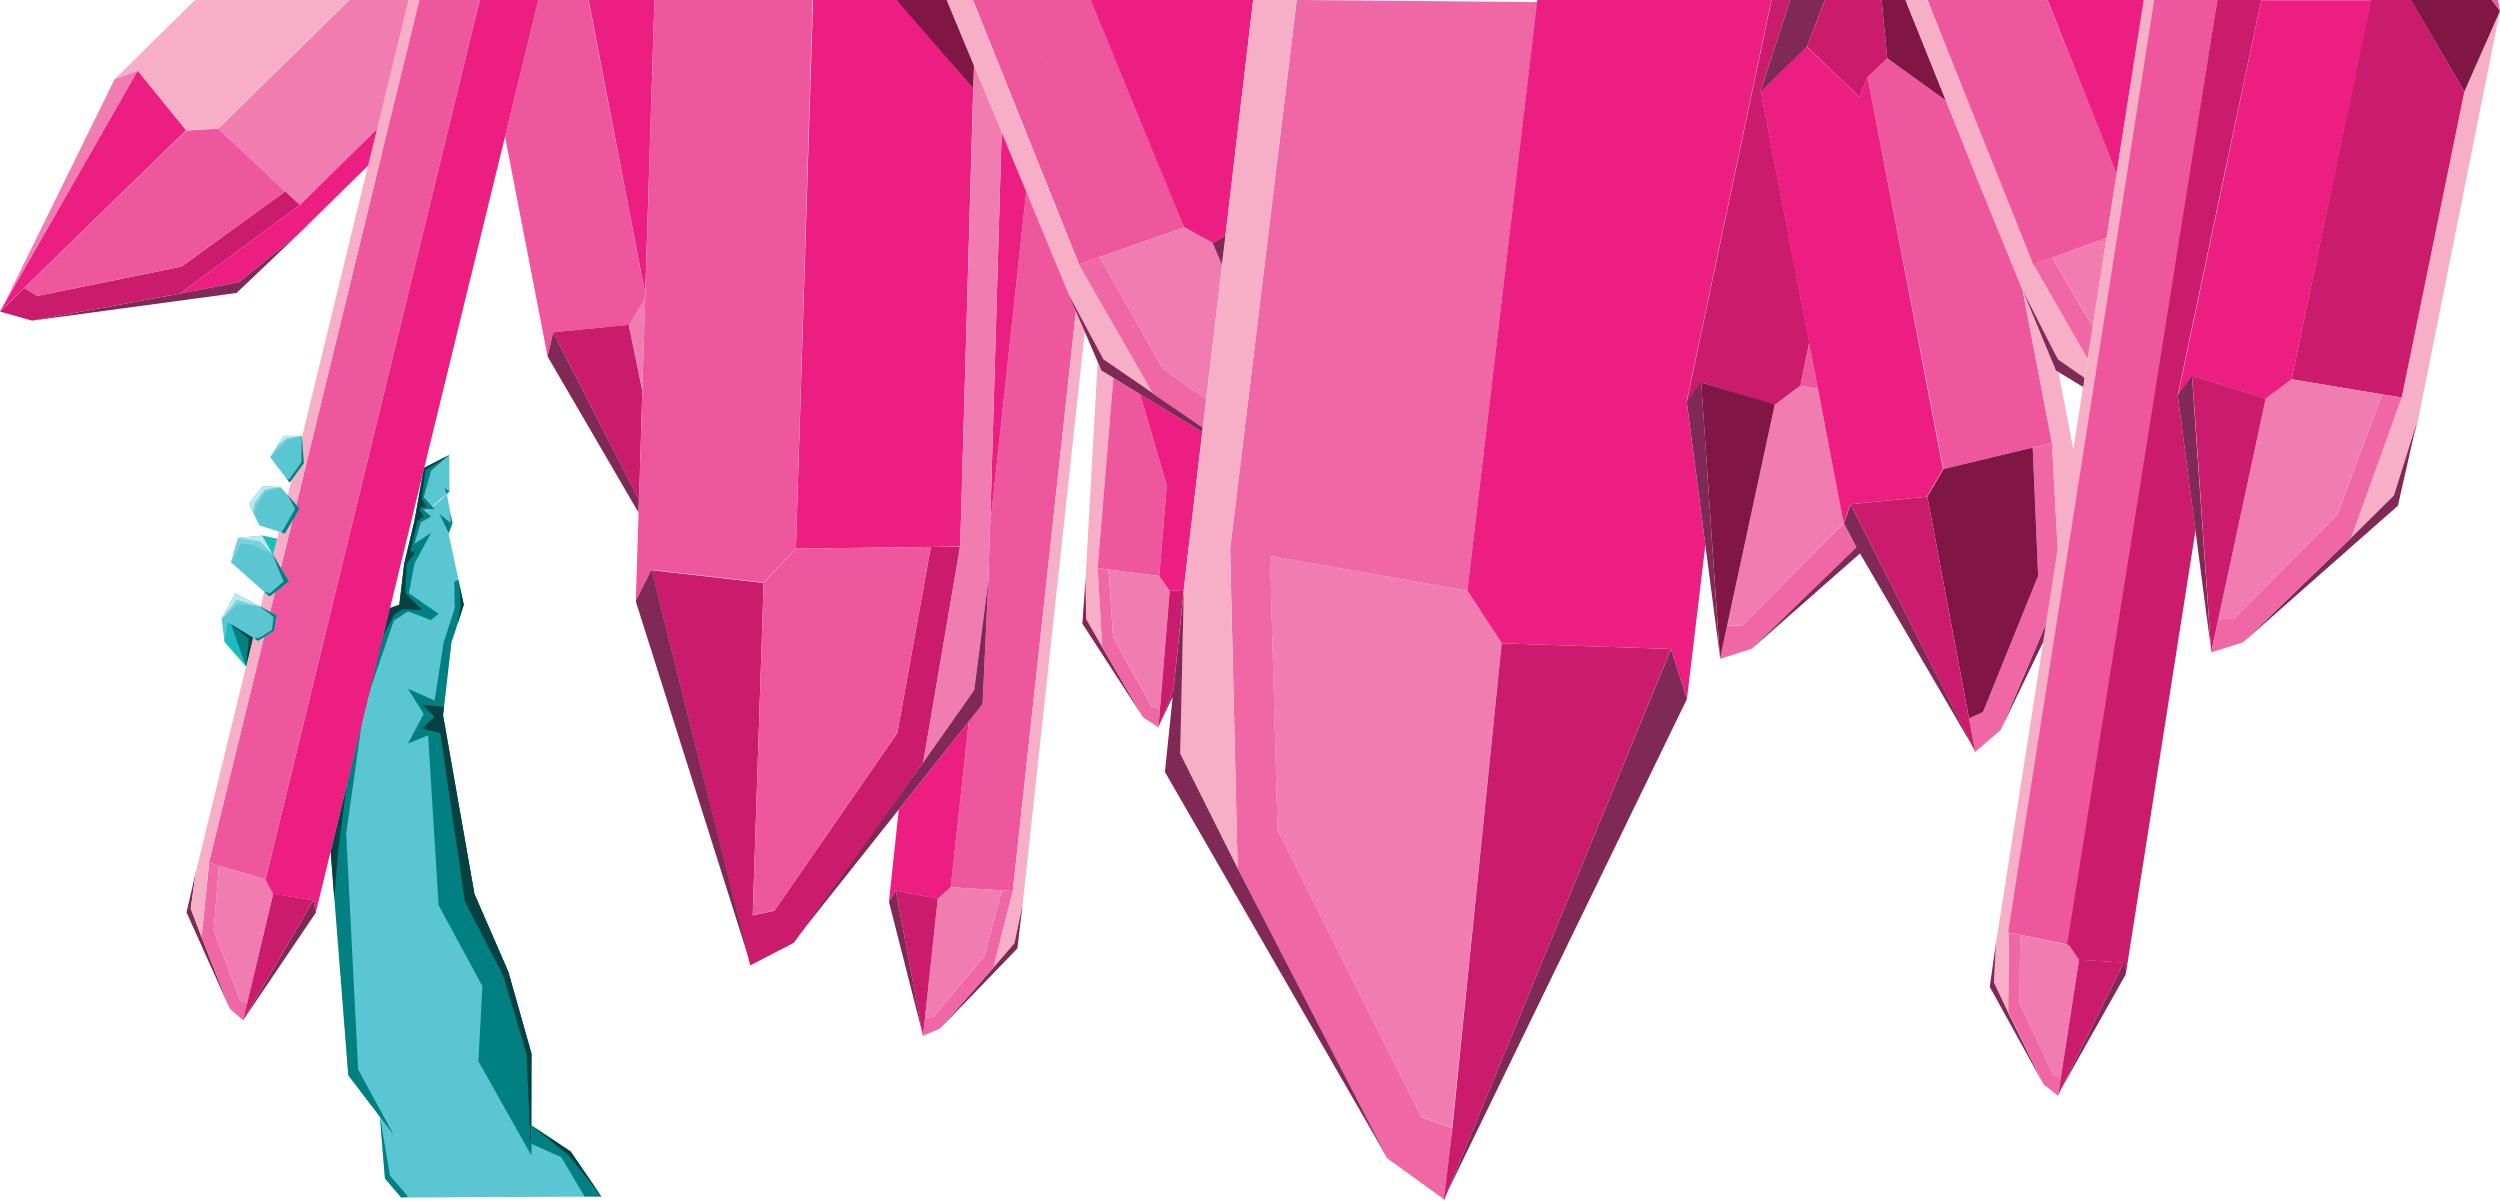
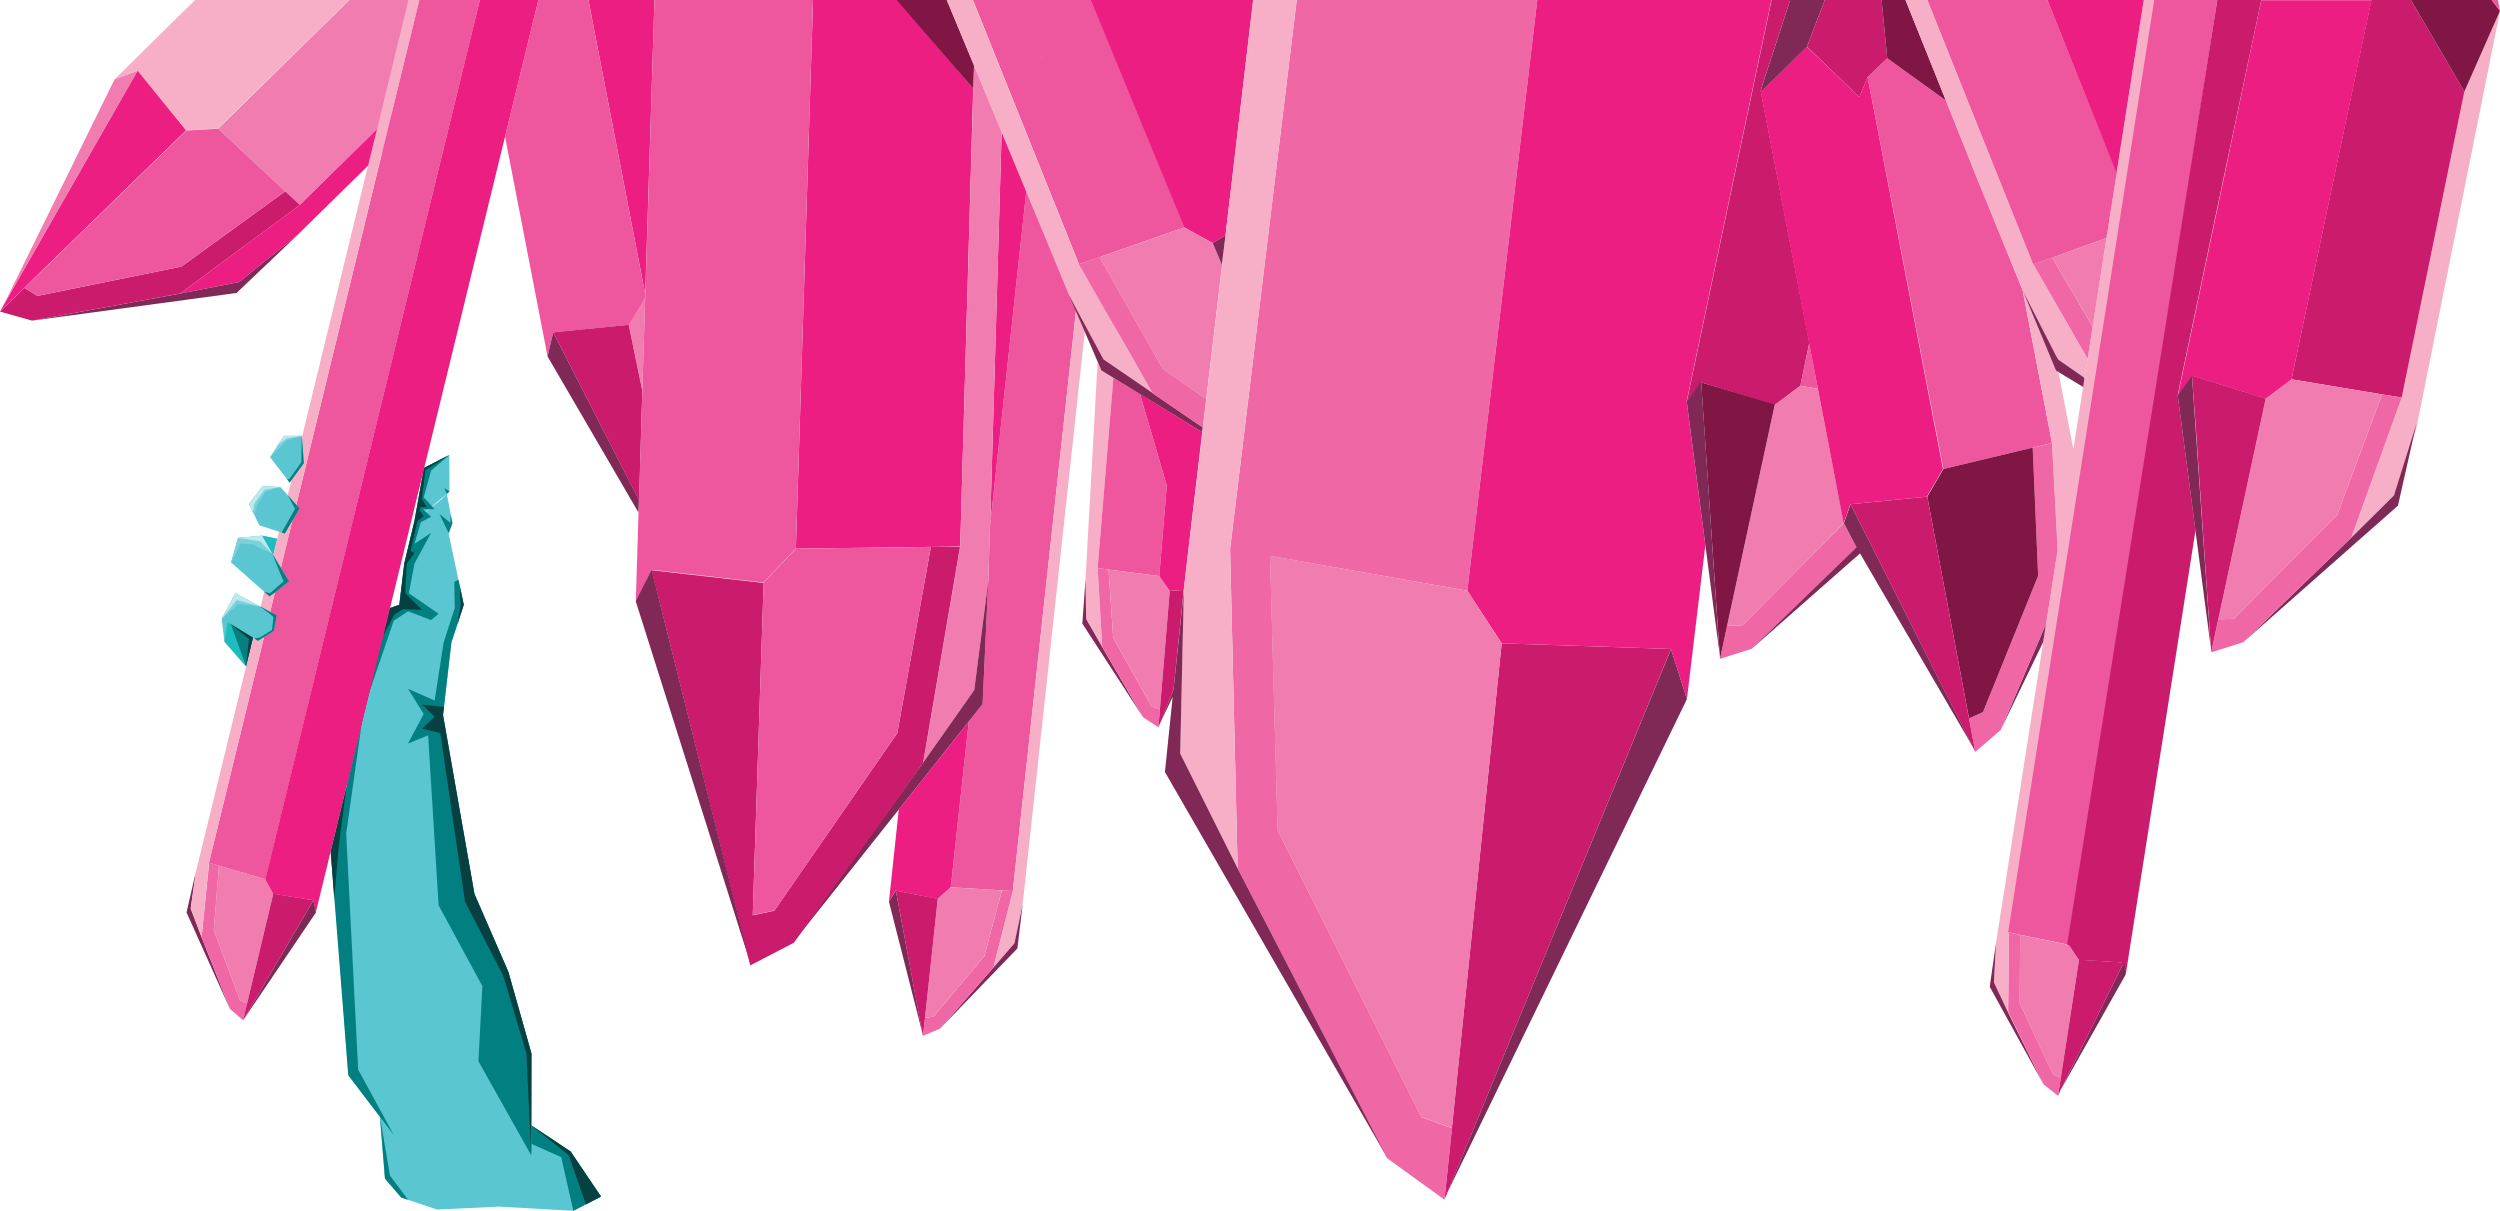
- <svg xmlns="http://www.w3.org/2000/svg" viewBox="0 0 1193 572.9" enable-background="new 0 0 1193 572.9">
-   <style type="text/css">.st0{fill:#5AC6D1;} .st1{fill:#F6AFC6;} .st2{fill:#F07CB0;} .st3{fill:#EC1E82;} .st4{fill:#802956;} .st5{fill:#CB1B6C;} .st6{fill:#EE569E;} .st7{fill:#EF67A5;} .st8{fill:#801644;} .st9{fill:#027F80;} .st10{fill:#067F80;} .st11{fill:#064040;} .st12{fill:#1DBCBE;} .st13{fill:#7BD1DA;} .st14{fill:#BDE8ED;}</style>
-   <path class="st0" d="M253.5 537l18.8 12.5 14.5 21.5-95.3.5-7.8-9.1-2.4-29.5z" />
+ <svg xmlns="http://www.w3.org/2000/svg" viewBox="0 0 1193 577.8" enable-background="new 0 0 1193 577.8">
+   <style type="text/css">.st0{fill:#5AC6D1;} .st1{fill:#CB1B6C;} .st2{fill:#F6AFC6;} .st3{fill:#F07CB0;} .st4{fill:#EC1E82;} .st5{fill:#802956;} .st6{fill:#EE569E;} .st7{fill:#EF67A5;} .st8{fill:#801644;} .st9{fill:#027F80;} .st10{fill:#067F80;} .st11{fill:#064040;} .st12{fill:#1DBCBE;} .st13{fill:#7BD1DA;} .st14{fill:#BDE8ED;}</style>
+   <path class="st0" d="M253.5 537l18.8 12.5 14.5 21.5-13.2 6.8-35.6-2-29.4 1.4-17.1-5.7-7.8-9.1-2.4-29.5z" />
  <g id="_x31_3">
-     <path class="st1" d="M1193 5.2l-39.9 199.2-10.7 32-20.4 20.2 24.1-66.9 29.9-146zm-669.2 167.4l-5.8 103.9.3 18.9 7.7 13.4-2.2-37.7 7.5-90.8-5.7-3.5z" />
-     <path class="st2" d="M200.1 0l-13.4 54.9-6.8 6.7-36.8 36.2-7-6.5-32-29.9 62.6-61.4z" />
-     <path class="st1" d="M88.8 62l.1.2h-.1l15.2-.9 62.6-61.3h-73.5l-38.4 37.8 10.9-4z" />
-     <path class="st3" d="M179.9 61.6l6.8-6.7-4.3 17.6-6.8 6.6-33.7 33.1-27.8 22.4-28.2 5.5 57.2-42.3z" />
-     <path class="st4" d="M85.9 140.1l-70.6 12.9 97.6-13.2 29-27.6-27.8 22.4z" />
-     <path class="st5" d="M143.1 97.8l-7-6.5-49.5 35.9-68.7 14-6.3-3.8-11.6 11.3 15.3 4.3 70.6-12.9z" />
+     <path class="st1" d="M797.4 309.7l-108.1 262.8 27.3-265.5z" />
+     <path class="st2" d="M1193 5.2l-39.9 199.2-10.7 32-20.4 20.2 24.1-66.9 29.9-146zm-669.2 167.4l-5.8 103.9.3 18.9 7.7 13.4-2.2-37.7 7.5-90.8-5.7-3.5z" />
+     <path class="st3" d="M200.1 0l-13.4 54.9-6.8 6.7-36.8 36.2-7-6.5-32-29.9 62.6-61.4z" />
+     <path class="st2" d="M88.8 62l.1.2h-.1l15.2-.9 62.6-61.3h-73.5l-38.4 37.8 10.9-4z" />
+     <path class="st4" d="M179.9 61.6l6.8-6.7-4.3 17.6-6.8 6.6-33.7 33.1-27.8 22.4-28.2 5.5 57.2-42.3z" />
+     <path class="st5" d="M85.9 140.1l-70.6 12.9 97.6-13.2 29-27.6-27.8 22.4z" />
+     <path class="st1" d="M143.1 97.8l-7-6.5-49.5 35.9-68.7 14-6.3-3.8-11.6 11.3 15.3 4.3 70.6-12.9z" />
    <path class="st6" d="M17.9 141.2l68.7-14 49.5-35.9-32-29.9-15.2.9-77.3 75.1z" />
-     <path class="st3" d="M65.7 33.8h-.1l-65.6 114.8 88.8-86.4z" />
-     <path class="st2" d="M54.7 37.8l-53.4 108.6 64.4-112.6zm10.9-4h.1-.1z" />
-     <path class="st3" d="M312.3 0l-4.4 140.4-27-140.4z" />
+     <path class="st4" d="M65.7 33.8h-.1l-65.6 114.8 88.8-86.4z" />
+     <path class="st3" d="M54.7 37.8l-53.4 108.6 64.4-112.6zm10.9-4h.1-.1z" />
+     <path class="st4" d="M312.3 0l-4.4 140.4-27.1-140.4z" />
    <path class="st6" d="M300.4 155l7.5-12.7v-1.9l-27.1-140.4h-23.9l-15.9 65.2 20.3 104.9 2.7-11.5z" />
-     <path class="st2" d="M306.5 186.1l-6.5-31.1 7.9-12.7z" />
-     <path class="st5" d="M306.5 186.4l-1.5 51.9v.6l-41-80.3h.1l5.6-.6 30.3-3h.1-.1z" />
-     <path class="st4" d="M304.9 238.6l-40.9-80-2.7 11.5 43.4 74.5z" />
+     <path class="st3" d="M306.5 186.1l-6.5-31.1 7.9-12.7z" />
+     <path class="st1" d="M306.5 186.4l-1.5 51.9v.6l-41-80.3h.1l5.6-.6 30.3-3h.1-.1z" />
+     <path class="st5" d="M304.9 238.6l-40.9-80-2.7 11.5 43.4 74.5z" />
    <path class="st6" d="M513.5 147.9l-30.2 277.3-5.2-.3-24.4-1.5 8.6-79.1 6.6-8.3 2.7-58.7.8-25.9 17.5-161.6 20.3 50.2z" />
-     <path class="st3" d="M489.9 89.8l-17.4 160.8 5.5-187.8 11.8 26.7zm-42.4 339.2l6.2-5.6 8.6-79.1-33.4 42-4.7 44 3.2-5.3h.1z" />
-     <path class="st1" d="M483.3 425.2l-9.3 36.6 10.1-11.7 3.9-18.5 29.7-273.6-4.2-10.1z" />
-     <path class="st4" d="M474 461.8l-25.5 29.1 37-38.3 2.5-21-3.9 18.5z" />
+     <path class="st4" d="M489.9 89.8l-17.4 160.8 5.5-187.8 11.8 26.7zm-42.4 339.2l6.2-5.6 8.6-79.1-33.4 42-4.7 44 3.2-5.3h.1z" />
+     <path class="st2" d="M483.3 425.2l-9.3 36.6 10.1-11.7 3.9-18.5 29.7-273.6-4.2-10.1z" />
+     <path class="st5" d="M474 461.8l-25.5 29.1 37-38.3 2.5-21-3.9 18.5z" />
    <path class="st7" d="M483.3 425.2l-5.2-.3-8.4 31.4-24.3 28.9-4 .5-1 8.6 8.1-3.4 25.5-29.1z" />
-     <path class="st2" d="M447.5 428.9l-6.1 56.8 4-.5 24.3-28.9 8.4-31.4-24.4-1.5z" />
-     <path class="st5" d="M447.5 428.9l-20-3.9 12.9 69.3 1-8.6zm0 0l-20-3.9 20 3.9zm-6.1 56.8l6.1-56.8z" />
-     <path class="st4" d="M427.5 425l-3.3 5.3 16 62.8-12.7-68.1z" />
-     <path class="st3" d="M458.2 260.8l-14 .2h-1.6l-62.8.8 8.2-261.8h40.4l36 42.3z" />
-     <path class="st6" d="M312.3 0l-8.9 287 7.5-15.1 53.5 6.1 15.4-16.3 8-261.8h-75.5z" />
-     <path class="st2" d="M472.5 250.6l-.1.8-.8 25.9-6.7 52-1.1 1.5-.1.2-23.1 32.8 17.6-103 6.6-229.7 13.2 31.7z" />
-     <path class="st4" d="M471.6 277.3l-2.7 58.7-6.6 8.3-.1.1-33.3 41.9-50.2 63.2 51.1-70.7 10.8-15 23.1-32.8.1-.2 1.1-1.5z" />
-     <path class="st5" d="M444.2 261l-16 88.8-58.7 84.8-10.3 2.2 5.2-158.6-53.5-6.1 6.4 25.4 16.9 67.7 23.8 95.5 20.8-10.8 51-70.7 10.7-15.2 17.6-103h-13.9z" />
+     <path class="st3" d="M447.5 428.9l-6.1 56.8 4-.5 24.3-28.9 8.4-31.4-24.4-1.5z" />
+     <path class="st1" d="M447.5 428.9l-20-3.9 12.9 69.3 1-8.6zm0 0l-20-3.9 20 3.9zm-6.1 56.8l6.1-56.8z" />
+     <path class="st5" d="M427.5 425l-3.3 5.3 16 62.8-12.7-68.1z" />
+     <path class="st4" d="M458.2 260.8l-14 .2h-1.6l-62.8.8 8.2-261.8h40.4l36 42.3z" />
+     <path class="st6" d="M312.3 0l-8.9 287 7.5-15.1 53.5 6.1 15.4-16.3 8.2-261.7h-75.7z" />
+     <path class="st3" d="M472.5 250.6l-.1.8-.8 25.9-6.7 52-1.1 1.5-.1.2-23.1 32.8 17.6-103 6.6-229.7 13.2 31.7z" />
+     <path class="st5" d="M471.6 277.3l-2.7 58.7-6.6 8.3-.1.1-33.3 41.9-50.2 63.2 51.1-70.7 10.8-15 23.1-32.8.1-.2 1.1-1.5z" />
+     <path class="st1" d="M444.2 261l-16 88.8-58.7 84.8-10.3 2.2 5.2-158.6-53.5-6.1 6.4 25.4 16.9 67.7 23.8 95.5 20.8-10.8 51-70.7 10.7-15.2 17.6-103h-13.9z" />
    <path class="st6" d="M444.2 261l-4.1 22.8-11.9 66-58.6 84.7-10.4 2.2 5.2-158.6 15.4-16.3 62.8-.8z" />
-     <path class="st4" d="M357.3 457.2l-.2-.5-53.7-169.7v-.2l4-8 .3-.6.1-.2.4-.8.3-.5 1.8-3.7.5-.8.1-.3.1.1 6.3 25.3 16.9 67.6 1.5 5.9z" />
+     <path class="st5" d="M357.3 457.2l-.2-.5-53.7-169.7v-.2l4-8 .3-.6.1-.2.4-.8.3-.5 1.8-3.7.5-.8.1-.3.1.1 6.3 25.3 16.9 67.6 1.5 5.9z" />
    <path class="st8" d="M464.8 31.1l-13-31.1h-23.9l36.5 42.3z" />
    <path class="st6" d="M544 188l-12.7-7.7-7.5 90.8 5.2.7 24.2 3.1 3.6-43.2z" />
-     <path class="st4" d="M518.3 295.4l-.3-18.9-1.5 21.1 29 44.7-19.5-33.5z" />
+     <path class="st5" d="M518.3 295.4l-.3-18.9-1.5 21.1 29 44.7-19.5-33.5z" />
    <path class="st7" d="M531.2 304.3l-2.2-32.5-5.2-.7 2.2 37.7 19.5 33.5 7.3 4.8.7-8.6-3.9-1.3z" />
-     <path class="st2" d="M553.2 274.9l-24.2-3.1 2.2 32.5 18.4 32.9 3.9 1.3 4.7-56.5z" />
-     <path class="st5" d="M560 329l4.9-47.5-6.7.5-4.7 56.7-.7 8.5.7-1.8-.2.5z" />
-     <path class="st3" d="M573.7 206.2l-7 59.3-1.8 16-6.7.5-5-7.1 3.6-43.2-12.8-43.7z" />
+     <path class="st3" d="M553.2 274.9l-24.2-3.1 2.2 32.5 18.4 32.9 3.9 1.3 4.7-56.5z" />
+     <path class="st1" d="M560 329l4.9-47.5-6.7.5-4.7 56.7-.7 8.5.7-1.8-.2.5z" />
+     <path class="st4" d="M573.7 206.2l-7 59.3-1.8 16-6.7.5-5-7.1 3.6-43.2-12.8-43.7z" />
    <path class="st6" d="M496.8 27.4v.2l-.1-.2v-.1zm-16.8 7.7v.1-.2zm57.6 5.2l-5.6-13.9-4.1-10.4-6.4-16h-57.2l50.6 126.1 50.3-17.6-27.6-68.2zm-40.8-12.7v-.4l.1.2-.1.2z" />
-     <path class="st3" d="M520.6 0l44.5 108.5 13.6 7.5 6.1-3.6 13.2-112.4z" />
-     <path class="st1" d="M550.2 187.9l-23.5-15.3h-.1l-16.4-31.6-58.4-141h12.4l50.6 126.1z" />
-     <path class="st4" d="M574 204l-.3 2.2-48.1-29.4-15.4-35.8 16.4 30.6h.1z" />
+     <path class="st4" d="M520.6 0l44.5 108.5 13.6 7.5 6.1-3.6 13.2-112.4z" />
+     <path class="st2" d="M550.2 187.9l-23.5-15.3h-.1l-16.4-31.6-58.4-141h12.4l50.6 126.1z" />
+     <path class="st5" d="M574 204l-.3 2.2-48.1-29.4-15.4-35.8 16.4 30.6h.1z" />
    <path class="st7" d="M575.6 190.5l-1.6 13.5-23.8-16.1-12.8-22.4-4.2-7.3-4.7-8.1-13.7-24 9.9-3.5 30.1 53.3z" />
-     <path class="st2" d="M563.4 152.6v.2-.2-.2zm15.3-36.6l-13.6-7.5-40.4 14.2 30.1 53.3 20.8 14.6 7.6-64.3-4.5-10.3zm-15.3 36.8l-.1-.2v-.2l.1.2v.2z" />
-     <path class="st7" d="M700.2 281.9l-94.1-16.6 3.6 130.9 68.6 136.9 14.7 5.3-3.6 34.1h-.1l-27.5-19.9-71.2-138.2-3.6-152.4 31.8-262 114.8 1z" />
+     <path class="st3" d="M563.4 152.6v.2-.2-.2zm15.3-36.6l-13.6-7.5-40.4 14.2 30.1 53.3 20.8 14.6 7.6-64.3-4.5-10.3zm-15.3 36.8l-.1-.2v-.2l.1.2v.2z" />
+     <path class="st7" d="M700.2 281.9l-94.1-16.6 3.6 130.9 68.6 136.9 14.7 5.3-3.7 34.1-27.5-19.9-71.2-138.2-3.6-152.4 31.8-262h114.8z" />
    <path class="st6" d="M592.9 217.8v.1-.1z" />
-     <path class="st3" d="M811.8 182.5l-.1-.1-6.9 9.4 40.5-191.8h-111.7l-33.4 281.9 16.4 25.1 80.8 2.7v.1l7.6 23.8 8.8-73.5-8.9-68.3z" />
-     <path class="st1" d="M618.8 0h-20.8l-12.3 104.4-.9 8-.6 5.4-1 8.7-7.6 64.5-1.9 15.3.1.3-9 75.5-1.6 77.5 27.4 54.8-3.6-152.4 31.8-262zm-40.1 282v-.1.1z" />
-     <path class="st4" d="M555.9 368.4l3.7-35.9-6.1 12.9 6.5-16.4 4.9-46.8-1.7 77.4 27.4 54.8.1.2 12.3 23.8 58.3 112.9z" />
-     <path class="st2" d="M716.6 307l-16.4-25.1-94.2-16.7 3.6 130.9 68.6 136.9 14.7 5.3 23.7-231.3z" />
-     <path class="st5" d="M797.4 309.7l-108.3 263-.1.2.7-5.4 3.3-28.5 23.6-232z" />
-     <path class="st4" d="M690.6 569l114.4-235.4-7.6-23.8z" />
+     <path class="st4" d="M811.8 182.5l-.1-.1-6.9 9.4 40.5-191.8h-111.7l-33.4 281.9 16.4 25.1 80.8 2.7v.1l7.6 23.8 8.8-73.5-8.9-68.3z" />
+     <path class="st2" d="M618.8 0h-20.8l-12.3 104.4-.9 8-.6 5.4-1 8.7-7.6 64.5-1.9 15.3.1.3-9 75.5-1.6 77.5 27.4 54.8-3.6-152.4 31.8-262zm-40.1 282v-.1.1z" />
+     <path class="st5" d="M555.9 368.4l3.7-35.9-6.1 12.9 6.5-16.4 4.9-46.8-1.7 77.4 27.4 54.8.1.2 12.3 23.8 58.3 112.9z" />
+     <path class="st3" d="M716.6 307l-16.4-25.1-94.2-16.7 3.6 130.9 68.6 136.9 14.7 5.3 23.7-231.3z" />
+     <path class="st5" d="M690.6 569.3l114.4-235.7-7.6-23.8z" />
    <path class="st6" d="M859.1 184.1l8.4 1.4-4.1-21.7z" />
-     <path class="st5" d="M840.3 43.8l-.1-.7 1.2-3.8 12.9-39.3h-8.9l-40.5 191.8 6.9-9.3h.1l10.8 3.3 24.2 7.5 12.2-9.2 4.3-20.6-23.1-119.7zm-17.6 142h-.1l-10.5-3.3 10.5 3.3h.1z" />
+     <path class="st1" d="M840.3 43.8l-.1-.7 1.2-3.8 12.9-39.3h-8.9l-40.5 191.8 6.9-9.3h.1l10.8 3.3 24.2 7.5 12.2-9.2 4.3-20.6-23.1-119.7zm-17.6 142h-.1l-10.5-3.3 10.5 3.3h.1z" />
    <path class="st7" d="M879.9 249.7l-48.4 48.7-7.3.2-3.4 15.8 15.1-4.8 50-48.3z" />
-     <path class="st2" d="M859.1 184.1l-12.2 9.2-22.7 105.3 7.3-.2 48.4-48.7-12.4-64.2z" />
+     <path class="st3" d="M859.1 184.1l-12.2 9.2-22.7 105.3 7.3-.2 48.4-48.7-12.4-64.2z" />
    <path class="st8" d="M846.9 193.2l-22.7 105.3-3.4 15.9-4.9-71.8-4.1-60.1 10.8 3.2 24.2 7.3z" />
-     <path class="st4" d="M820.6 312.2l-6.8-52.1-8.9-68.5 6.9-9.6 4.1 60.4z" />
+     <path class="st5" d="M820.6 312.2l-6.8-52.1-8.9-68.5 6.9-9.6 4.1 60.4z" />
    <path class="st6" d="M979.2 211.4l-9.2 2.2-42.6 10.2-36.2-187 9.4-9 28 20.2 36.6 90.5zm-62.2-42.8l.2-.8-.2.8z" />
-     <path class="st3" d="M891.2 36.8l-3.9 9.5-25.1-24-22 21.5 23 119.7.1.3 4.2 21.7 12.3 64.2 3.2-9.1 36.5-3.6 7.7-13.2-36-187z" />
-     <path class="st1" d="M1028.3 0l-69.6 445-.6 37.8-6.6-14 1-18.9 23.9-152.3 5.5-35.1-2.7-51.1-14-72.9 15.9 38.3 1.2.8 7.1 36.7 33.6-214.3z" />
-     <path class="st4" d="M954.7 348.4l20.3-42 1.4-8.8z" />
+     <path class="st4" d="M891.2 36.8l-3.9 9.5-25.1-24-22 21.5 23 119.7.1.3 4.2 21.7 12.3 64.2 3.2-9.1 36.5-3.6 7.7-13.2-36-187z" />
+     <path class="st2" d="M1028.3 0l-69.6 445-.6 37.8-6.6-14 1-18.9 23.9-152.3 5.5-35.1-2.7-51.1-14-72.9 15.9 38.3 1.2.8 7.1 36.7 33.6-214.3z" />
+     <path class="st5" d="M954.7 348.4l20.3-42 1.4-8.8z" />
    <path class="st7" d="M981.9 262.5l-5.5 35.1-21.7 50.8-12.1 10.4-3-16 6.7-3 26.3-65-2.6-61.2 9.2-2.2z" />
    <path class="st8" d="M972.6 274.8l-26.3 65-6.7 3-19.9-105.8 7.7-13.2 42.6-10.2z" />
-     <path class="st5" d="M942.6 358.8l-49.9-99.2-1.7-3.4-1.3-2.5-6.6-13.1 36.6-3.6z" />
-     <path class="st4" d="M941.6 356.7l-54-92.6-51.7 45.5 50-48.4-6-11.5 3.2-9.1 6.6 13.1 1.3 2.5 1.7 3.4zm-70.8-356.7l-7.6 19.9-.9 2.4-22 21.5-.1-.6 1.2-3.8 12.9-39.4z" />
-     <path class="st5" d="M900.6 27.8l-9.4 9-3.9 9.5-25-24 .9-2.4 7.6-19.9h27.1z" />
+     <path class="st1" d="M942.6 358.8l-49.9-99.2-1.7-3.4-1.3-2.5-6.6-13.1 36.6-3.6z" />
+     <path class="st5" d="M941.6 356.7l-54-92.6-51.7 45.5 50-48.4-6-11.5 3.2-9.1 6.6 13.1 1.3 2.5 1.7 3.4zm-70.8-356.7l-7.6 19.9-.9 2.4-22 21.5-.1-.6 1.2-3.8 12.9-39.4z" />
+     <path class="st1" d="M900.6 27.8l-9.4 9-3.9 9.5-25-24 .9-2.4 7.6-19.9h27.1z" />
    <path class="st8" d="M928.6 48l-19.3-48h-11.4l2.7 27.8z" />
-     <path class="st6" d="M977 0h-57.2l50.2 126.3 35.2-12.7 4.9-31.2-33.1-82.4z" />
-     <path class="st3" d="M1023 0h-45.9l32.9 82.6z" />
-     <path class="st1" d="M996.2 171.2l-1.5 9.1-12.5-8.7-1.6-3.1v.2l-15.4-30.2-21.5-52.4-15.1-38.1-19.3-48h10.4l2.3 5.7 19 47.3 3 7.5 2.9 7.2.6 1.5 22.8 56.9z" />
-     <path class="st4" d="M994.7 180.3l-.6 4.4-11.7-7.1-1.3-.8-15.9-38.3 15.4 30.2 1.6 2.9z" />
+     <path class="st6" d="M977 0h-57.3l50.3 126.3 35.2-12.7 4.9-31.2-33.1-82.4z" />
+     <path class="st4" d="M1023 0h-46l33 82.6z" />
+     <path class="st2" d="M996.2 171.2l-1.5 9.1-12.5-8.7-1.6-3.1v.2l-15.4-30.2-21.5-52.4-15.1-38.1-19.3-48h10.4l2.3 5.7 19 47.3 3 7.5 2.9 7.2.6 1.5 22.8 56.9z" />
+     <path class="st5" d="M994.7 180.3l-.6 4.4-11.7-7.1-1.3-.8-15.9-38.3 15.4 30.2 1.6 2.9z" />
    <path class="st7" d="M998.6 155.9l-2.4 15.3-25.9-45.1 9-3.2z" />
-     <path class="st2" d="M1005.2 113.6l-6.6 42.3-19.3-33z" />
+     <path class="st3" d="M1005.2 113.6l-6.6 42.3-19.3-33z" />
    <path class="st6" d="M1028 0l-69.7 444.9 29.1 6 53.2-338.6v-.2l10.3-65.8 7.2-46.3h-30.1zm-65.7 445.7l-2.2-.4-1.1-.3zm1.8.3l-1.7-.3 1.7.3z" />
-     <path class="st5" d="M1047.6 148.7l-8.4 39.9 8.5 64.5-33.3 211.9-1.9-5.7-21.4-1.3-4.7-7 71.7-451h21l-16.1 75.9-15.4 72.9zm-33.2 316.3v.1-.1z" />
-     <path class="st4" d="M975.2 517.5l-25.7-46.6 3-21-1 18.9 6.6 14z" />
+     <path class="st1" d="M1047.6 148.7l-8.4 39.9 8.5 64.5-33.3 211.9-1.9-5.7-21.4-1.3-4.7-7 71.7-451h21l-16.1 75.9-15.4 72.9zm-33.2 316.3v.1-.1z" />
+     <path class="st5" d="M975.2 517.5l-25.7-46.6 3-21-1 18.9 6.6 14z" />
    <path class="st7" d="M983.4 514.4l-1.3 8.5-6.9-5.4-16.9-34.7.4-37.8 5.3 1.1-.2 32.5 15.9 34.2 3.7 1.5z" />
-     <path class="st2" d="M992.1 458l-8.7 56.4-3.8-1.6-15.8-34.2.2-32.5 23.4 4.9z" />
-     <path class="st5" d="M1013.5 459.3l-21.4-1.3-10 64.9 1.1-2.3-.6 1z" />
-     <path class="st4" d="M1013.5 459.3l-30.3 61.1 31.2-55.4z" />
-     <path class="st5" d="M1150.6 0h-19.2l-37.9 181 43.2 7.2 9.4 1.5 29.9-146z" />
-     <path class="st3" d="M1079.1 0l-16 75.9v.2l-15.3 72.4-8.5 40.2 6.8-9.4 35.2 11 12.2-9.2 38.2-181h-52.6z" />
-     <path class="st4" d="M1122 256.6l-51.6 49.9 73.9-65.2 8.8-38.9-10.7 34z" />
+     <path class="st3" d="M992.1 458l-8.7 56.4-3.8-1.6-15.8-34.2.2-32.5 23.4 4.9z" />
+     <path class="st1" d="M1013.5 459.3l-21.4-1.3-10 64.9 1.1-2.3-.6 1z" />
+     <path class="st5" d="M1013.5 459.3l-30.3 61.1 31.2-55.4z" />
+     <path class="st1" d="M1150.5 0h-18.9l-38.1 181 43.2 7.2 9.4 1.5 29.9-146z" />
+     <path class="st4" d="M1079.1 0l-16 75.9v.2l-15.3 72.4-8.5 40.2 6.8-9.4 35.2 11 12.2-9.2 38.2-181h-52.6z" />
+     <path class="st5" d="M1122 256.6l-51.6 49.9 73.9-65.2 8.8-38.9-10.7 34z" />
    <path class="st7" d="M1146.1 189.7l-9.4-1.5-21.3 57.3-49.4 49.8-7.4.2-3.4 15.8 15.2-4.8 51.6-49.9z" />
-     <path class="st2" d="M1081.2 190.2l-22.6 105.3 7.4-.2 49.4-49.8 21.3-57.3-43.2-7.2zm-2.9 14.2" />
-     <path class="st5" d="M1046 179.2l1.7 22.9 7.5 109.1 26-121-35.2-11zm35 10.8" />
-     <path class="st4" d="M1055 309.1l-15.8-120.5 6.8-9.4z" />
+     <path class="st3" d="M1081.2 190.2l-22.6 105.3 7.4-.2 49.4-49.8 21.3-57.3-43.2-7.2zm-2.9 14.2" />
+     <path class="st1" d="M1046 179.2l1.7 22.9 7.5 109.1 26-121-35.2-11zm35 10.8" />
+     <path class="st5" d="M1055 309.1l-15.8-120.5 6.8-9.4z" />
    <path class="st8" d="M1150.5 0l25.5 43.7 17-38.5-4-5.2z" />
    <path class="st6" d="M1193 5.2l-1-5.2h-3z" />
    <path class="st7" d="M618.8 0" />
-     <path class="st4" d="M578.7 116l6.1-3.6-1.7 13.9z" />
+     <path class="st5" d="M578.7 116l6.1-3.6-1.7 13.9z" />
  </g>
  <path class="st0" d="M186.1 290.1l11.1-3.8 18.2 20.3-4.1 36.1 5.3 28.8 9.8 55.1 16.2 37.2 11 38.9-.1 48.6-65.6-9.7-21.7-28.5-5.1-69.3-3.3-37.4zm4.5-1.5l6.6-2.3 18.2 20.3 5.9-18-7.2-33.9-21.2 14.3zm7.2-39.9l15.4-13 2.7 14-1.8 5-21.2 14.3zm4.5-25.4l-4.5 25.4 12.6-10.2 4.1-4-.1-17.4z" />
  <path class="st9" d="M218.8 276.7l2.5 11.9-5.9 18-4 34.5 15 85.5 16.2 37.2 11 38.9-.1 48.6-25.2-44.9 1.9-35.8-20.9-38.6-5-81.1-9.6 3.9 7.5-14.1-7.5-12 12.7 5.6 4.3-27.7 5.3-16.4-.2-12.6zm-46.3 69.4l-14.7 60.3 8.4 106.7 21.7 28.5-17-31.2-5.7-112.7zm3.3-14.5l10.2-41.4 4.5-1.6 2.4-19.6 4.8-20.3 4.6-25.4 12.1-6.2-8.7 7.5-3.5 12.7 5.2 5.7h-5.6l3.9 3.6-4.9 2.6-3 10.3 7.9-5.2-7.9 14.6-2.7 14.2 14.2 9.8-3.6 3-11-4.2-6.8 4.5z" />
  <path class="st10" d="M214.1 254.4l1.8-4.8-.9-4.3v4.2l-5.3-4.2zm.4-19.9l-2.5-1.6 1.2 2.8z" />
  <path class="st11" d="M214.5 217.1l-12.2 6.2-4.5 25.4-4.9 20.3-2.3 19.6-4.6 1.6-28.2 116.2 1.7 22.4 2-23.6 6.4-49.6 10.7-44.2 9.6-18.1 4.1-2.6 9.1.3-8-7.9.7-14.1 3.7-5.1-1.9-1 3.3-14.2 3-2.4-2-2.7.5-1.6h3l-2.4-3.9 1.7-13.7zm5 63.2l1.8 8.3-3 9.3 1.5-8.8zm-7.6 57l-.5 3.8 15 85.5 16.2 37.2 11 38.9-.1 48.6-2.3-48.6-11.1-37.2-18.2-35.2-11.8-80.5-8.6-2.1 5.9-5.7-5.9-5.7z" />
-   <path class="st2" d="M130.4 426.5l-12.5 52.5-3.4-1.7-12.5-33.5v-.1l2.5-30.6 22.2 6.5v.1l1.8 3.2 1.6 2.9z" />
-   <path class="st4" d="M91 433.5l2.5-17.7-4.5 19.6 20.7 46-13.5-34.2z" />
+   <path class="st3" d="M130.4 426.5l-12.5 52.5-3.4-1.7-12.5-33.5v-.1l2.5-30.6 22.2 6.5z" />
+   <path class="st5" d="M91 433.5l2.5-17.7-4.5 19.6 20.7 46-13.5-34.2z" />
  <path class="st7" d="M118 479l-2 7.9-6.3-5.5-13.5-34.2 3.6-35.5 4.7 1.4-2.5 30.6v.1l12.5 33.5z" />
-   <path class="st5" d="M130.5 426.5h-.1l-14.4 60.4 33.6-57.3-19.1-3.1z" />
-   <path class="st4" d="M116 486.9l34.8-51.5-1.2-5.8z" />
-   <path class="st6" d="M228.7 1.1l-4 16.5-4.3 17.7-93.7 384.3-22.2-6.5-4.8-1.4 26.3-107.7 4.7-3 1.3-7.4-3.1-1.6 2.3-9.3 6.7-5.3-3.9-6.4 5.5-22.5 3.4-5.8-1.5-1.8 41-168.4 4.3-17.6 13.4-54.9h28.4zm-98 299.9l-4.7 3 .3-1.2 2.4-9.9.2-.9 3.1 1.6zm7.2-23.6l-6.7 5.3.5-2.1 1.8-7.5.5-2.1zm5-34.7l-3.4 5.8 1.9-7.6zm86.1-242.7l-.3 1.1-.2-1.1z" />
-   <path class="st3" d="M229 0l-4.3 17.5-4.3 17.7-93.7 384.6 3.7 6.8 19.1 3 1.2 5.8 106.2-435.4h-27.9zm-99 426" />
-   <path class="st1" d="M200.1 0l-13.4 54.9-4.3 17.6-41 168.4-1.9 7.6-5.5 22.5-.5 2.1-1.8 7.5-.5 2.1-2.3 9.3-.2.9-2.4 9.9-.3 1.2-26.3 107.9-3.5 35.3-5.2-13.6 2.5-17.6 27.3-111.7 3.5-14.7.1-.1 1.7-7.1 4.2-17.3.1-.2 2.7-11.2 4.2-17.4 1.8-7.1v-.1l.7-3 4.2-17.2.1-.3 31.5-129.5 4.3-17.5 15-61.6z" />
+   <path class="st1" d="M130.5 426.5h-.1l-14.4 60.4 33.6-57.3-19.1-3.1z" />
+   <path class="st5" d="M116 486.9l34.8-51.5-1.2-5.8z" />
+   <path class="st6" d="M126.7 419.6l-22.2-6.5-4.8-1.4 26.3-107.7 4.7-3 1.3-7.4-3.1-1.6 2.3-9.3 6.7-5.3-3.9-6.4 5.5-22.5 3.4-5.8-1.5-1.8 41-168.4 4.3-17.6 13.4-54.9h28.9zm4-118.6l-4.7 3 .3-1.2 2.4-9.9.2-.9 3.1 1.6zm7.2-23.6l-6.7 5.3.5-2.1 1.8-7.5.5-2.1zm5-34.7l-3.4 5.8 1.9-7.6z" />
+   <path class="st4" d="M229 0l-4.3 17.5-4.3 17.7-93.8 384.4 3.8 7 19.1 3 1.2 5.8 106.2-435.4h-27.9zm-99 426" />
+   <path class="st2" d="M200.1 0l-13.4 54.9-4.3 17.6-41 168.4-1.9 7.6-5.5 22.5-.5 2.1-1.8 7.5-.5 2.1-2.3 9.3-.2.9-2.4 9.9-.3 1.2-26.3 107.9-3.5 35.3-5.2-13.6 2.5-17.6 27.3-111.7 3.5-14.7.1-.1 1.7-7.1 4.2-17.3.1-.2 2.7-11.2 4.2-17.4 1.8-7.1v-.1l.7-3 4.2-17.2.1-.3 31.5-129.5 4.3-17.5 15-61.6z" />
  <path class="st0" d="M144 208h-8.5l-6.6 10.2 9.3 12.1 6.8-9.2zm-1.1 34.7l-3.4 5.8-3.6 6.1-1.5-.5-1.3-.4-9.3-3-2.4-4.9-.7-1.4-1.9-4 6.5-8.3 8.5.3 3.5 3.9 4.1 4.6zm-5 34.7l-6.7 5.3-2.6 1.9-2.5-2.2-.1-.1-15.6-13.8h-.1l-.1-.2 3.4-11.6 11.4-1.1 7.2 1.5-1.9 7.7.1.1 3.6 6.1zm-5.9 16.2l-1.3 7.4-4.7 3-2.9 1.8-1.7-1.1-.6-.4h-.1l-3.3 13.7-10.3-11.8-1.3-10.9 6.5-12.2 11.8 6.3.3.1 4.5 2.5z" />
  <path class="st12" d="M132.2 257.1l-7.2-1.5 5.3 9.2zm-11.5 47.2l-12.1-7.4-1.5 9.3 10.3 11.8z" />
  <path class="st10" d="M142.9 242.7l-3.4 5.8-3.6 6.1-1.5-.5 6.4-11.3-3.5-6.5 4.1 4.6zm1.1-34.9l1 13.2-6.8 9.3-1.2-1.7 1 .1 5.8-8.1zm-6.1 69.6l-6.7 5.3-2.6 1.9-2.5-2.2-.1-.1.1.1 2.8.7 2.8-2.5 3.6-3.2-1.8-4.3-3.2-8-.4-.9.4.6.1.1 3.6 6.1zm-5.9 16.2l-1.3 7.4-4.7 3-2.9 1.8-1.7-1.1 2.7-.5 2.2-1.4 3.5-2.2.7-6.2-1.8-1.5-4.4-3.3-.2-.2.3.1 4.5 2.5zm-21.8 4.3l10.5 6.4-3.3 13.7z" />
  <path class="st11" d="M110.2 297.9l10.5 6.4-3.3 13.7 1.4-13.1z" />
  <path class="st13" d="M124.1 289.4l-10.5-1.1-7.8 7 6.5-12.2 11.8 6.3zm-13.9-20.4l3.4-12.3 11.4-1.1 4.9 8.6-9.2-4.3-5.8-.6zm23.6-36.6l-7.1 2.3-4 6.3-1.3 4.8-2.6-5.4 6.5-8.3 8.5.3zm10.3-24.3l-7.1 1.9-8.1 8.3 6.6-10.3h8.5z" />
  <path class="st14" d="M105.8 295.3l6.5-12.2 11.8 6.3-11.1-3.1zm7.8-38.6l11.4-1.1 4.9 8.6-5.8-5.9zm20.2-24.3l-8.5-.3-6.5 8.3 1.9 4 .7-4.1 4.9-6.7zm10.2-24.4h-8.5l-2.6 4 4.1-2.9z" />
-   <path class="st9" d="M253.5 545.8l14.3 6.4 11.2 18.8h8l-14.7-21.5-18.8-12.5z" />
-   <path class="st11" d="M253.5 537l18.8 12.5 14.7 21.5-15.6-19.7z" />
-   <path class="st9" d="M181.3 532.9l2.4 29.5 7.8 9.1 3.2-.5-8.6-10z" />
+   <path class="st9" d="M253.5 545.8l14.3 6.4 5.8 25.6 13.2-6.8-14.5-21.5-18.8-12.5z" />
+   <path class="st11" d="M253.5 537l18.8 12.5 14.5 21.5-7.2 3.7-8.2-23.4z" />
+   <path class="st9" d="M181.3 532.9l2.4 29.5 7.8 9.1 3.2 1-8.6-11.5z" />
</svg>
